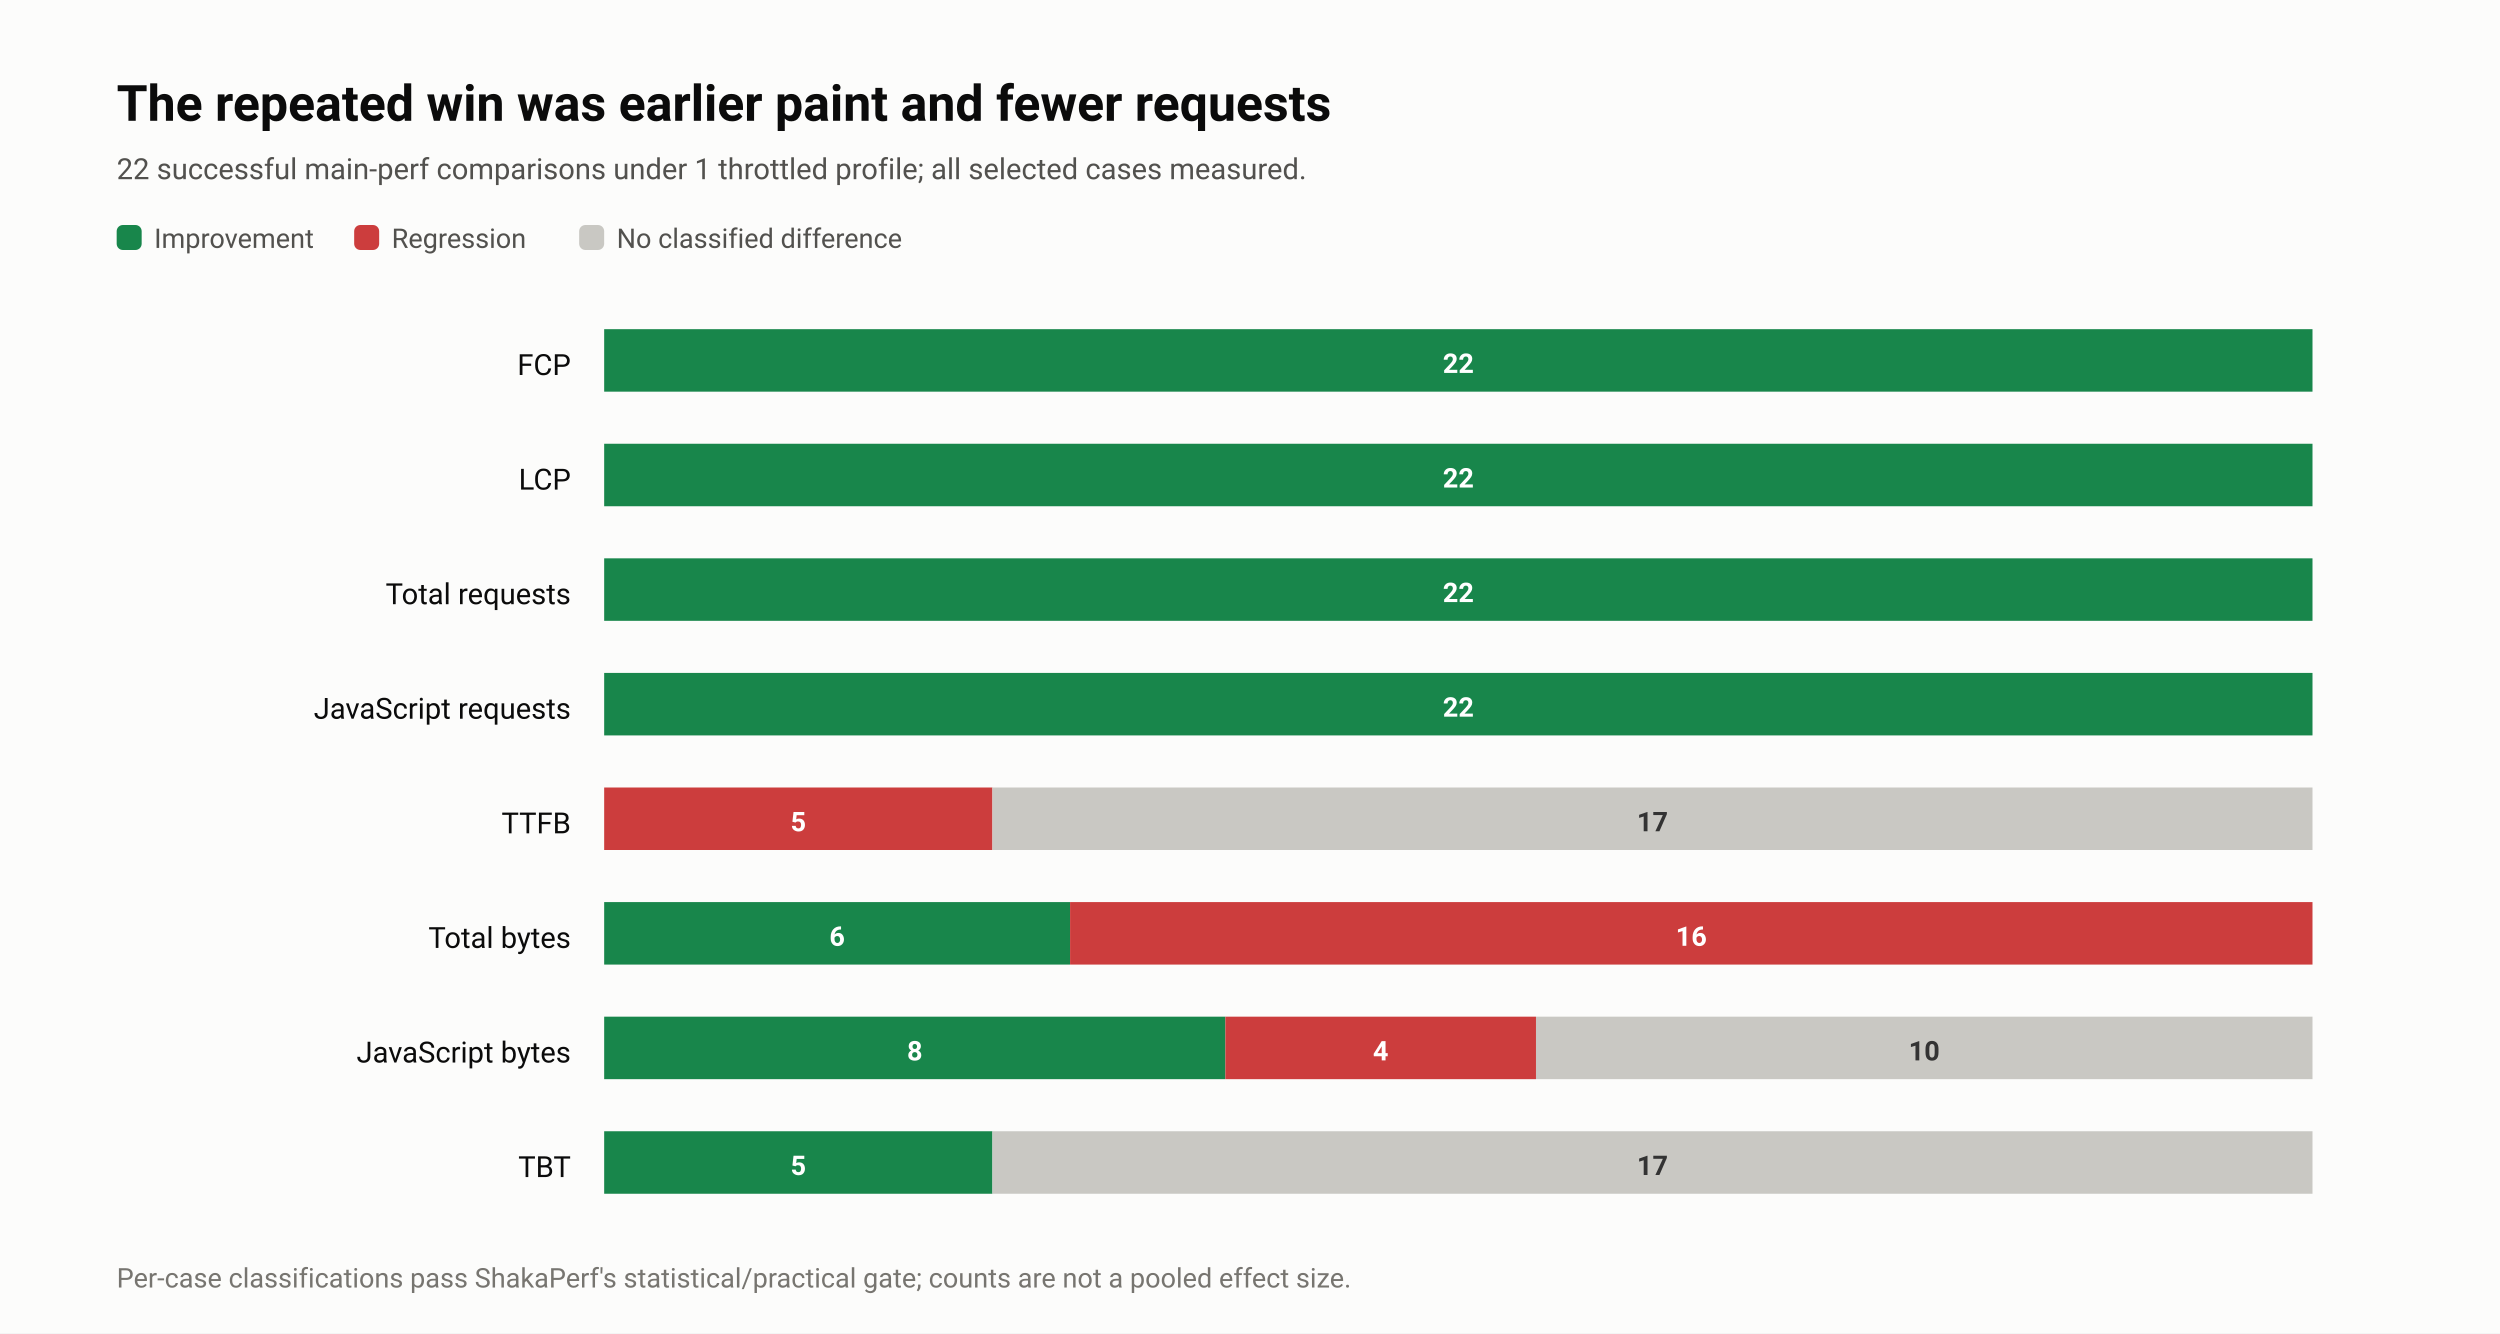
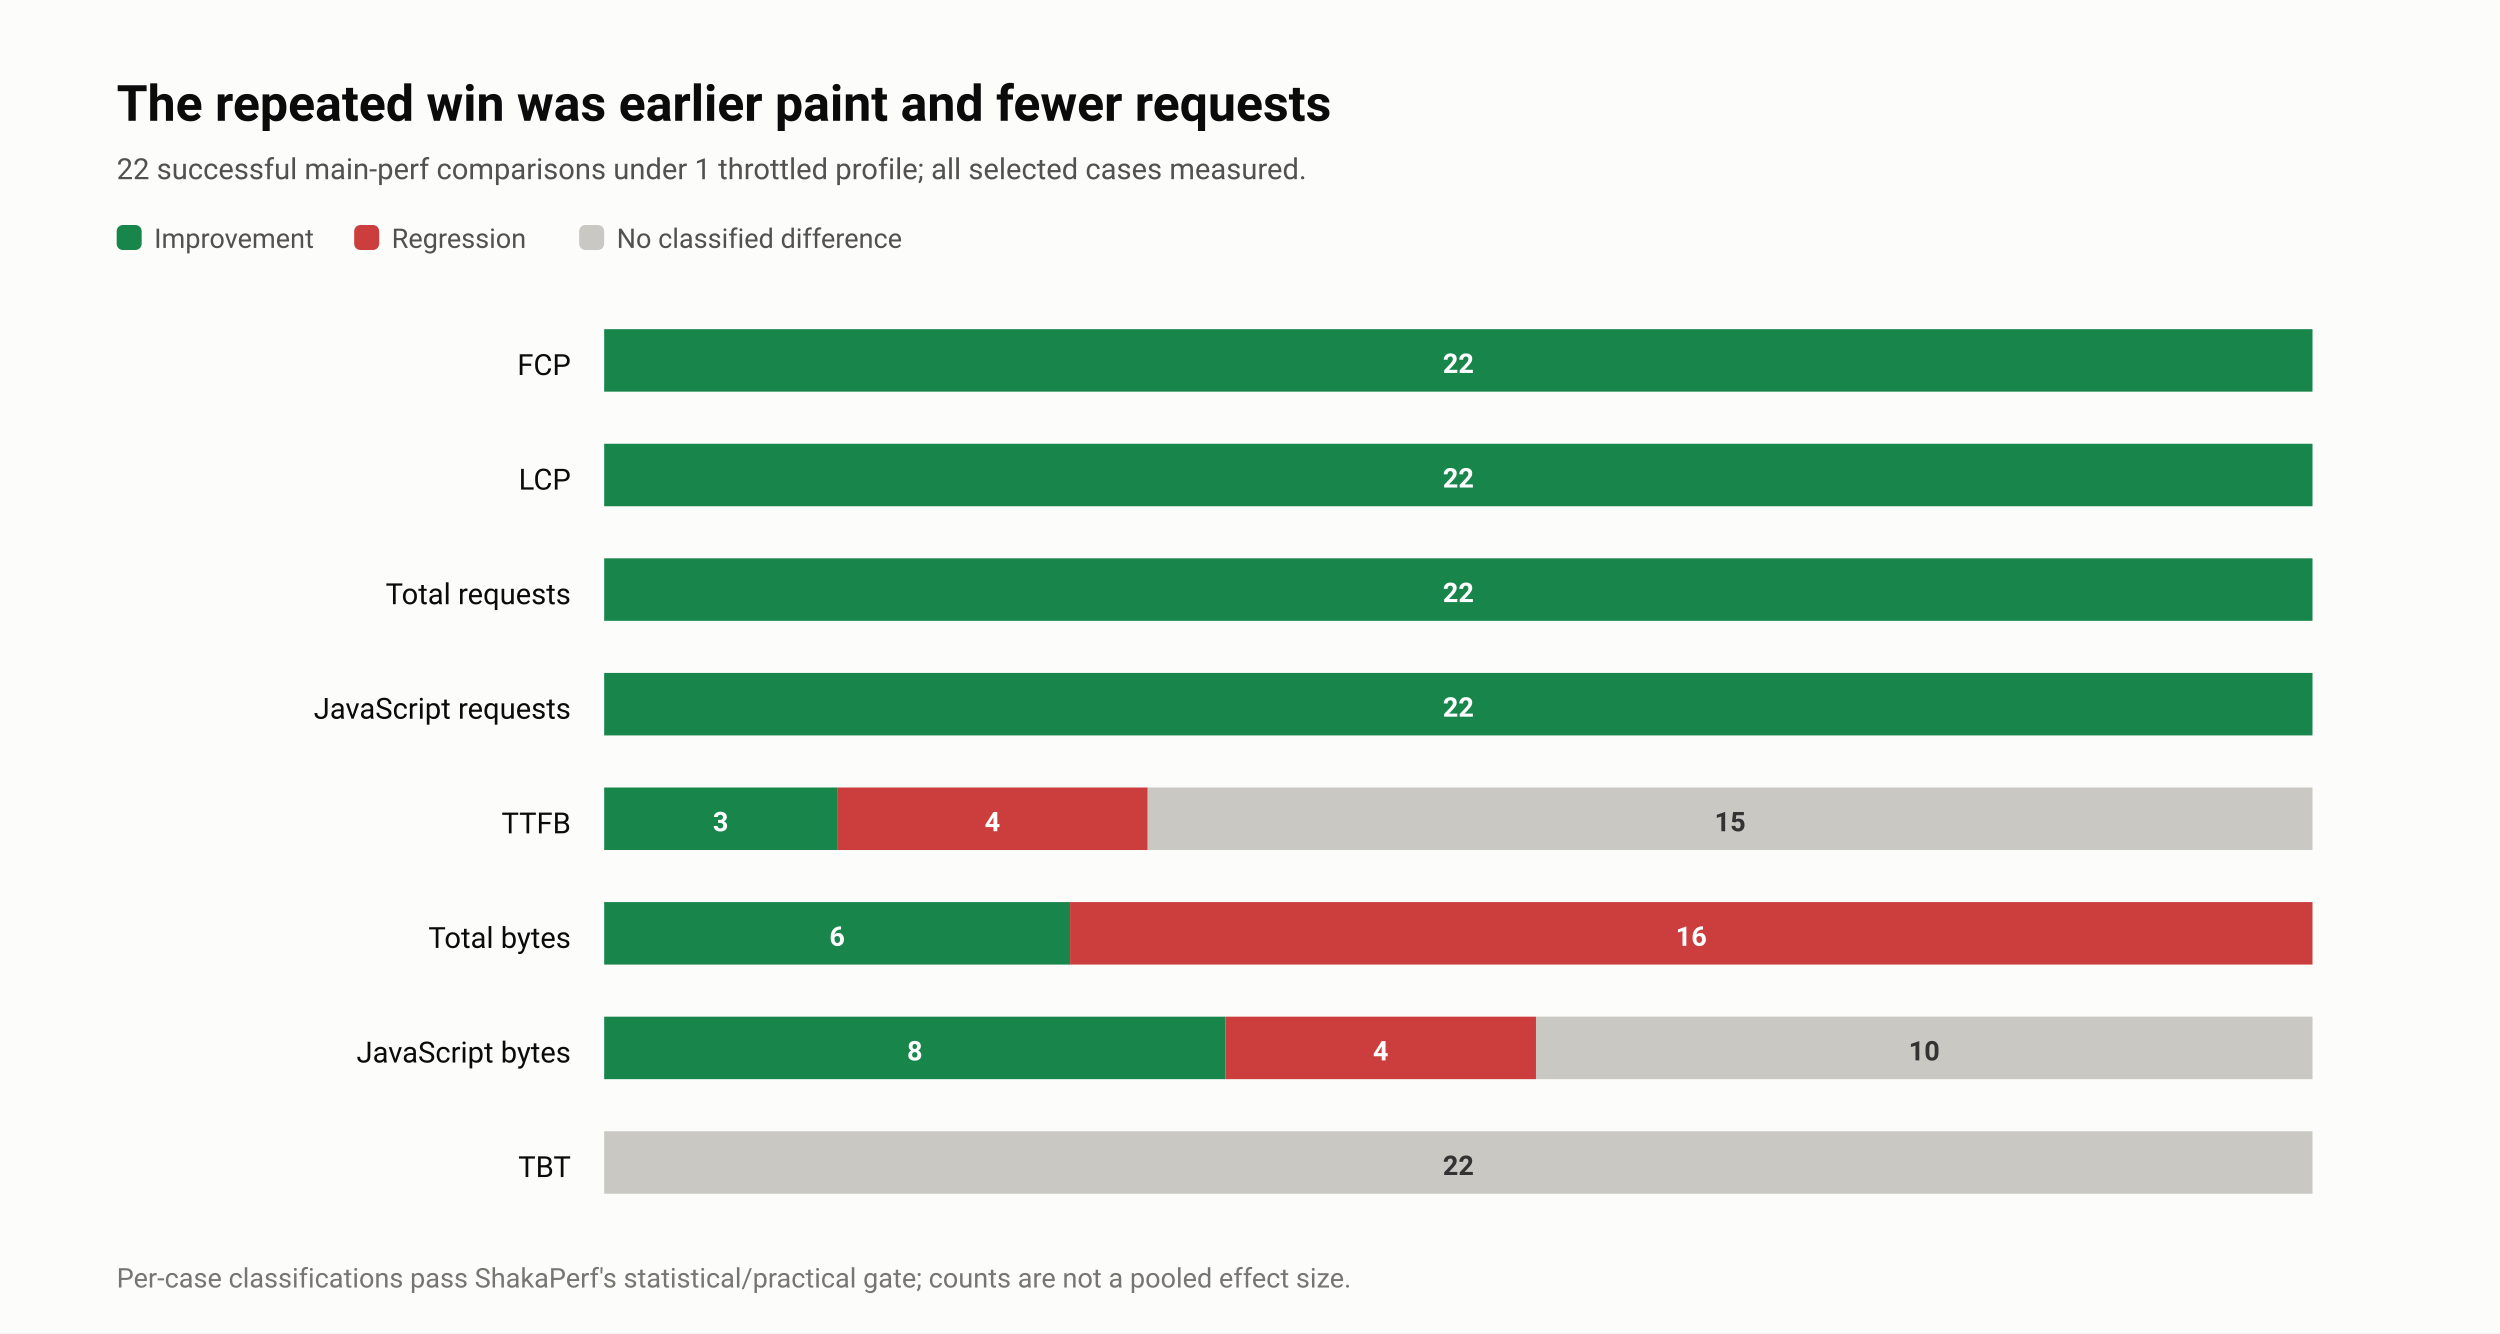
<svg xmlns="http://www.w3.org/2000/svg" viewBox="0 0 1200 640" font-family="ui-sans-serif,-apple-system,'Segoe UI',Roboto,Helvetica,Arial,sans-serif" role="img" aria-labelledby="title description">
  <rect width="1200" height="640" fill="#fcfcfb" />
  <text x="56" y="58" font-size="24" font-weight="650" fill="#0b0b0b">The repeated win was earlier paint and fewer requests</text>
  <text x="56" y="86" font-size="14" fill="#52514e">22 successful main-perf comparisons under 1 throttled profile; all selected cases measured.</text>
  <rect x="56" y="108" width="12" height="12" rx="3" fill="#18864b" />
  <text x="74" y="119" font-size="13" fill="#52514e">Improvement</text>
  <rect x="170" y="108" width="12" height="12" rx="3" fill="#cc3d3d" />
  <text x="188" y="119" font-size="13" fill="#52514e">Regression</text>
  <rect x="278" y="108" width="12" height="12" rx="3" fill="#c9c8c3" />
  <text x="296" y="119" font-size="13" fill="#52514e">No classified difference</text>
  <text x="274" y="180" font-size="14" fill="#0b0b0b" text-anchor="end">FCP</text>
  <rect x="290" y="158" width="820" height="30" fill="#18864b" />
  <text x="700" y="179" font-size="13" font-weight="650" fill="#fff" text-anchor="middle">22</text>
  <text x="274" y="235" font-size="14" fill="#0b0b0b" text-anchor="end">LCP</text>
  <rect x="290" y="213" width="820" height="30" fill="#18864b" />
  <text x="700" y="234" font-size="13" font-weight="650" fill="#fff" text-anchor="middle">22</text>
  <text x="274" y="290" font-size="14" fill="#0b0b0b" text-anchor="end">Total requests</text>
  <rect x="290" y="268" width="820" height="30" fill="#18864b" />
  <text x="700" y="289" font-size="13" font-weight="650" fill="#fff" text-anchor="middle">22</text>
  <text x="274" y="345" font-size="14" fill="#0b0b0b" text-anchor="end">JavaScript requests</text>
  <rect x="290" y="323" width="820" height="30" fill="#18864b" />
  <text x="700" y="344" font-size="13" font-weight="650" fill="#fff" text-anchor="middle">22</text>
  <text x="274" y="400" font-size="14" fill="#0b0b0b" text-anchor="end">TTFB</text>
-   <rect x="290" y="378" width="186.364" height="30" fill="#cc3d3d" />
-   <text x="383.182" y="399" font-size="13" font-weight="650" fill="#fff" text-anchor="middle">5</text>
-   <rect x="476.364" y="378" width="633.636" height="30" fill="#c9c8c3" />
-   <text x="793.182" y="399" font-size="13" font-weight="650" fill="#333" text-anchor="middle">17</text>
+   <rect x="290" y="378" width="111.818" height="30" fill="#18864b" />
+   <text x="345.909" y="399" font-size="13" font-weight="650" fill="#fff" text-anchor="middle">3</text>
+   <rect x="401.818" y="378" width="149.091" height="30" fill="#cc3d3d" />
+   <text x="476.364" y="399" font-size="13" font-weight="650" fill="#fff" text-anchor="middle">4</text>
+   <rect x="550.909" y="378" width="559.091" height="30" fill="#c9c8c3" />
+   <text x="830.455" y="399" font-size="13" font-weight="650" fill="#333" text-anchor="middle">15</text>
  <text x="274" y="455" font-size="14" fill="#0b0b0b" text-anchor="end">Total bytes</text>
  <rect x="290" y="433" width="223.636" height="30" fill="#18864b" />
  <text x="401.818" y="454" font-size="13" font-weight="650" fill="#fff" text-anchor="middle">6</text>
  <rect x="513.636" y="433" width="596.364" height="30" fill="#cc3d3d" />
  <text x="811.818" y="454" font-size="13" font-weight="650" fill="#fff" text-anchor="middle">16</text>
  <text x="274" y="510" font-size="14" fill="#0b0b0b" text-anchor="end">JavaScript bytes</text>
  <rect x="290" y="488" width="298.182" height="30" fill="#18864b" />
  <text x="439.091" y="509" font-size="13" font-weight="650" fill="#fff" text-anchor="middle">8</text>
  <rect x="588.182" y="488" width="149.091" height="30" fill="#cc3d3d" />
  <text x="662.727" y="509" font-size="13" font-weight="650" fill="#fff" text-anchor="middle">4</text>
  <rect x="737.273" y="488" width="372.727" height="30" fill="#c9c8c3" />
  <text x="923.636" y="509" font-size="13" font-weight="650" fill="#333" text-anchor="middle">10</text>
  <text x="274" y="565" font-size="14" fill="#0b0b0b" text-anchor="end">TBT</text>
-   <rect x="290" y="543" width="186.364" height="30" fill="#18864b" />
-   <text x="383.182" y="564" font-size="13" font-weight="650" fill="#fff" text-anchor="middle">5</text>
-   <rect x="476.364" y="543" width="633.636" height="30" fill="#c9c8c3" />
-   <text x="793.182" y="564" font-size="13" font-weight="650" fill="#333" text-anchor="middle">17</text>
+   <rect x="290" y="543" width="820" height="30" fill="#c9c8c3" />
+   <text x="700" y="564" font-size="13" font-weight="650" fill="#333" text-anchor="middle">22</text>
  <text x="56" y="618" font-size="13" fill="#777570">Per-case classifications pass ShakaPerf's statistical/practical gate; counts are not a pooled effect size.</text>
</svg>
